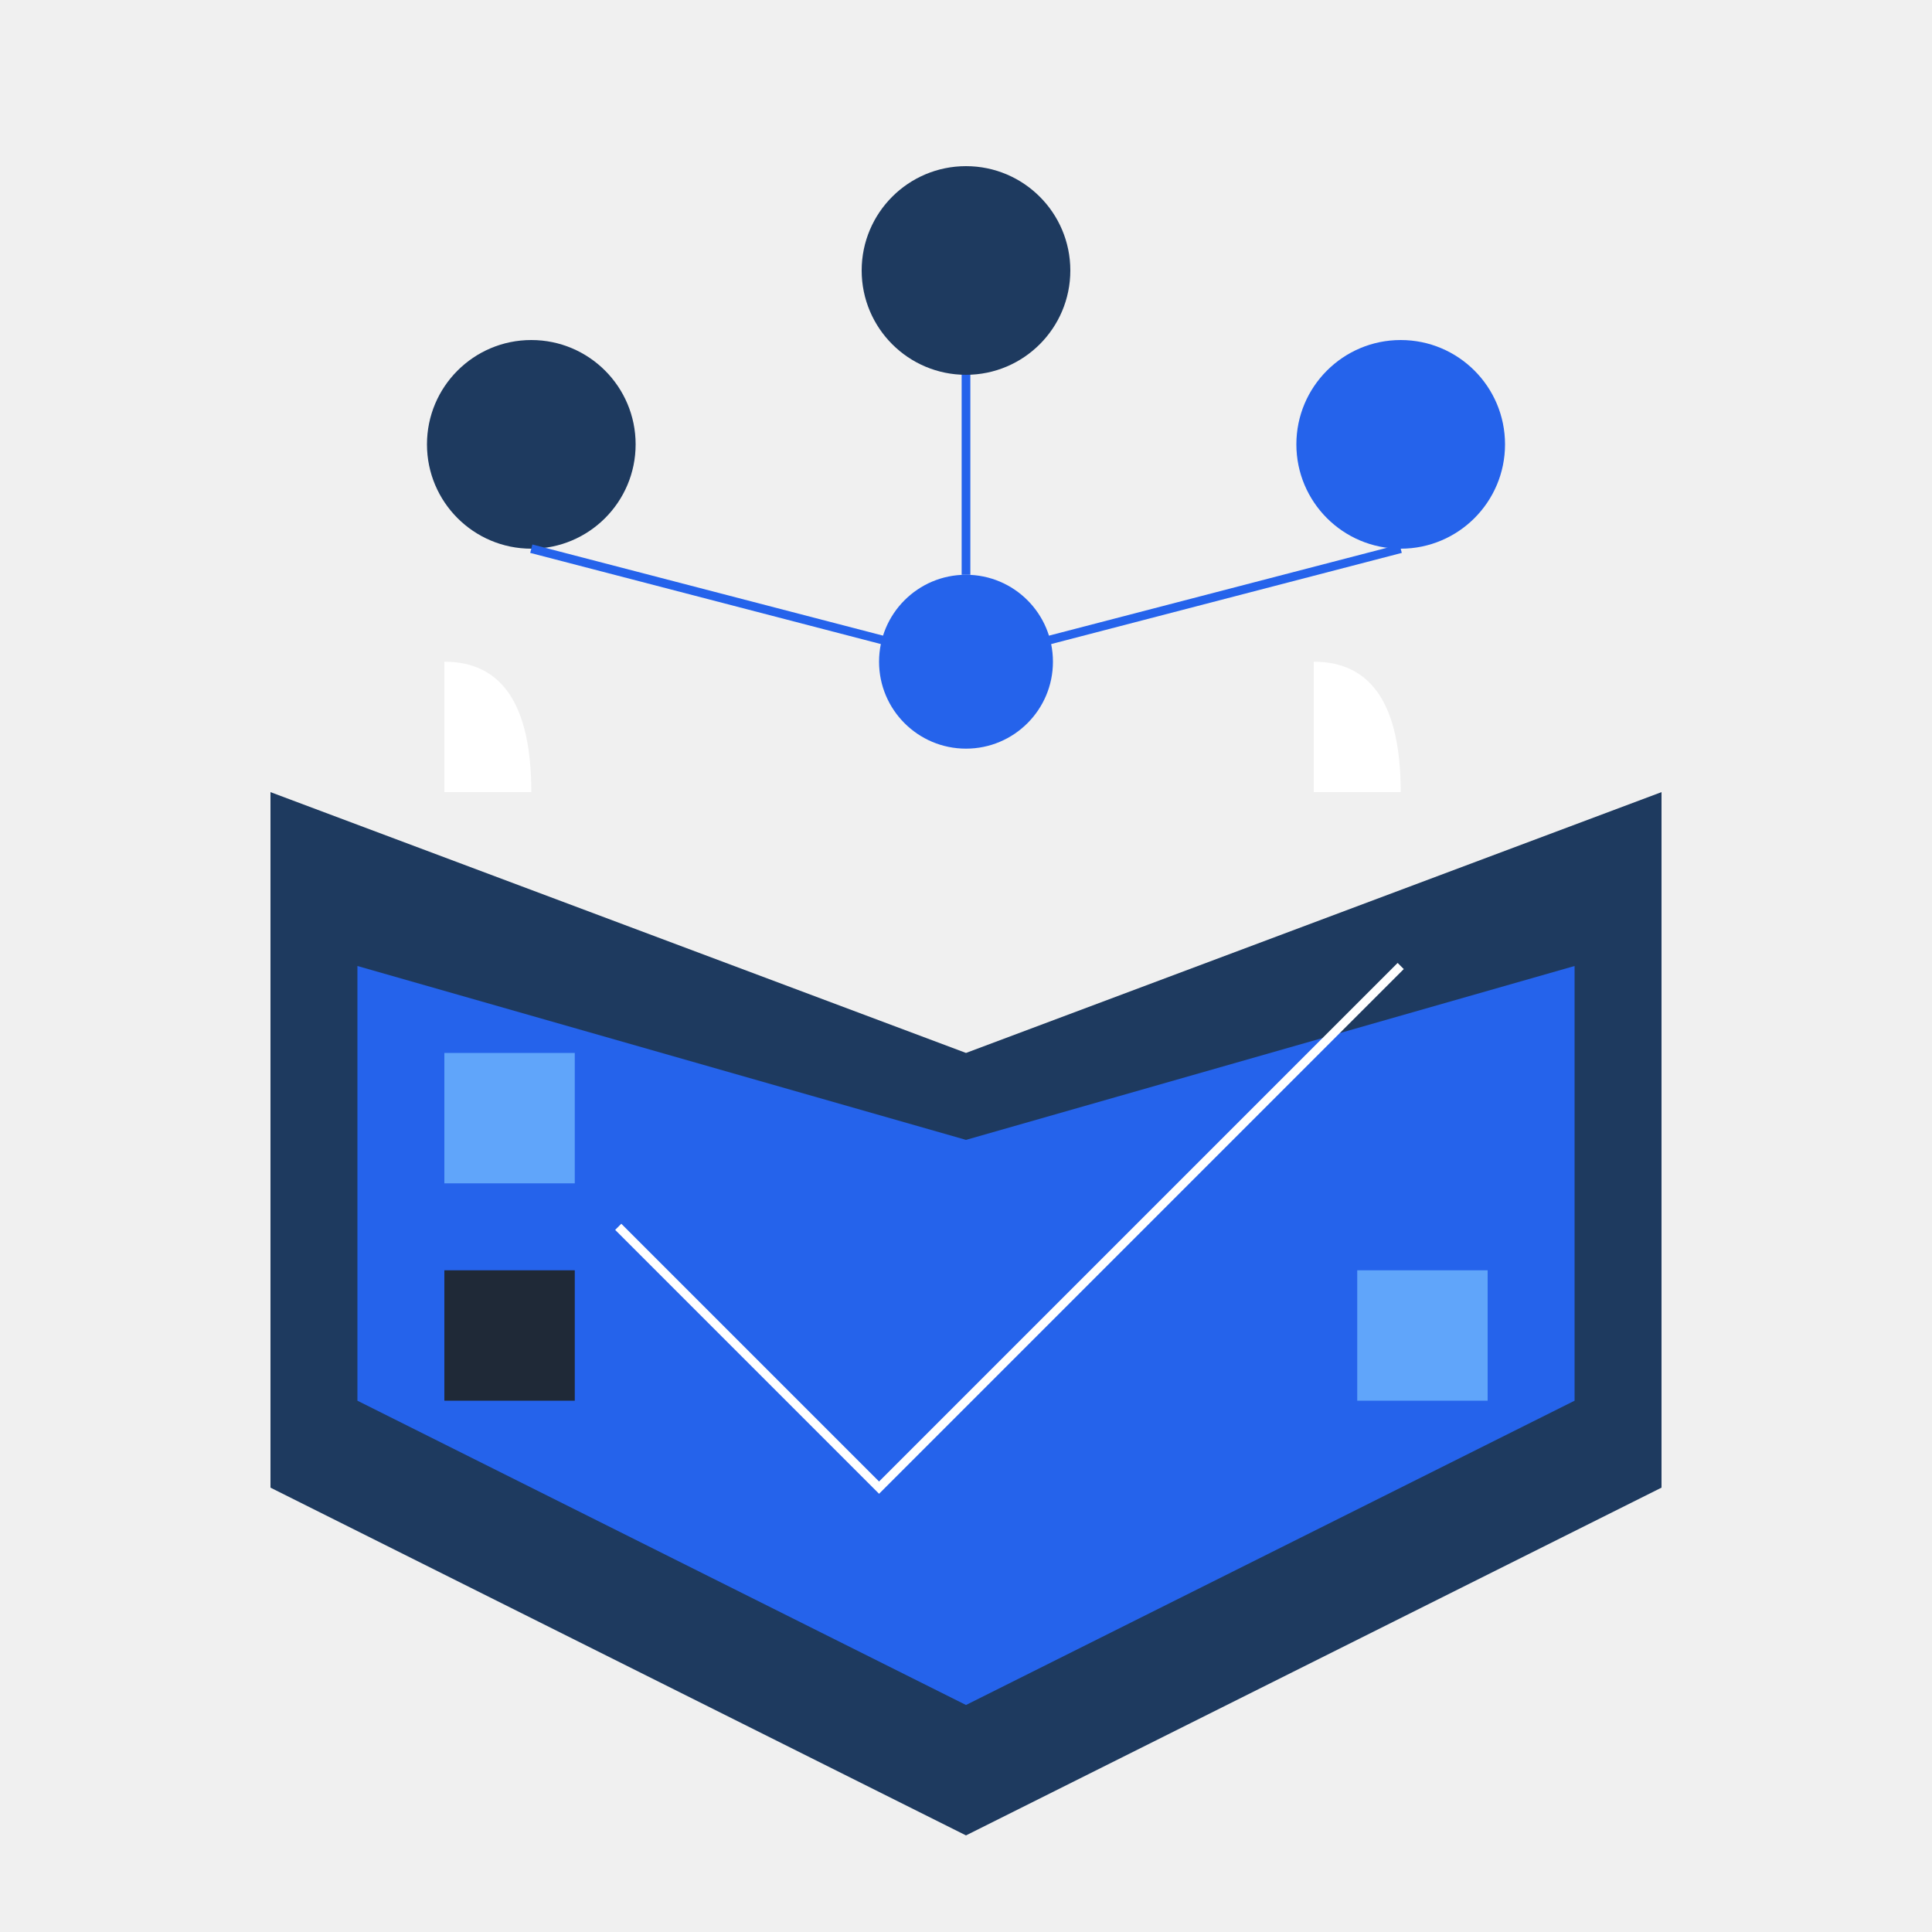
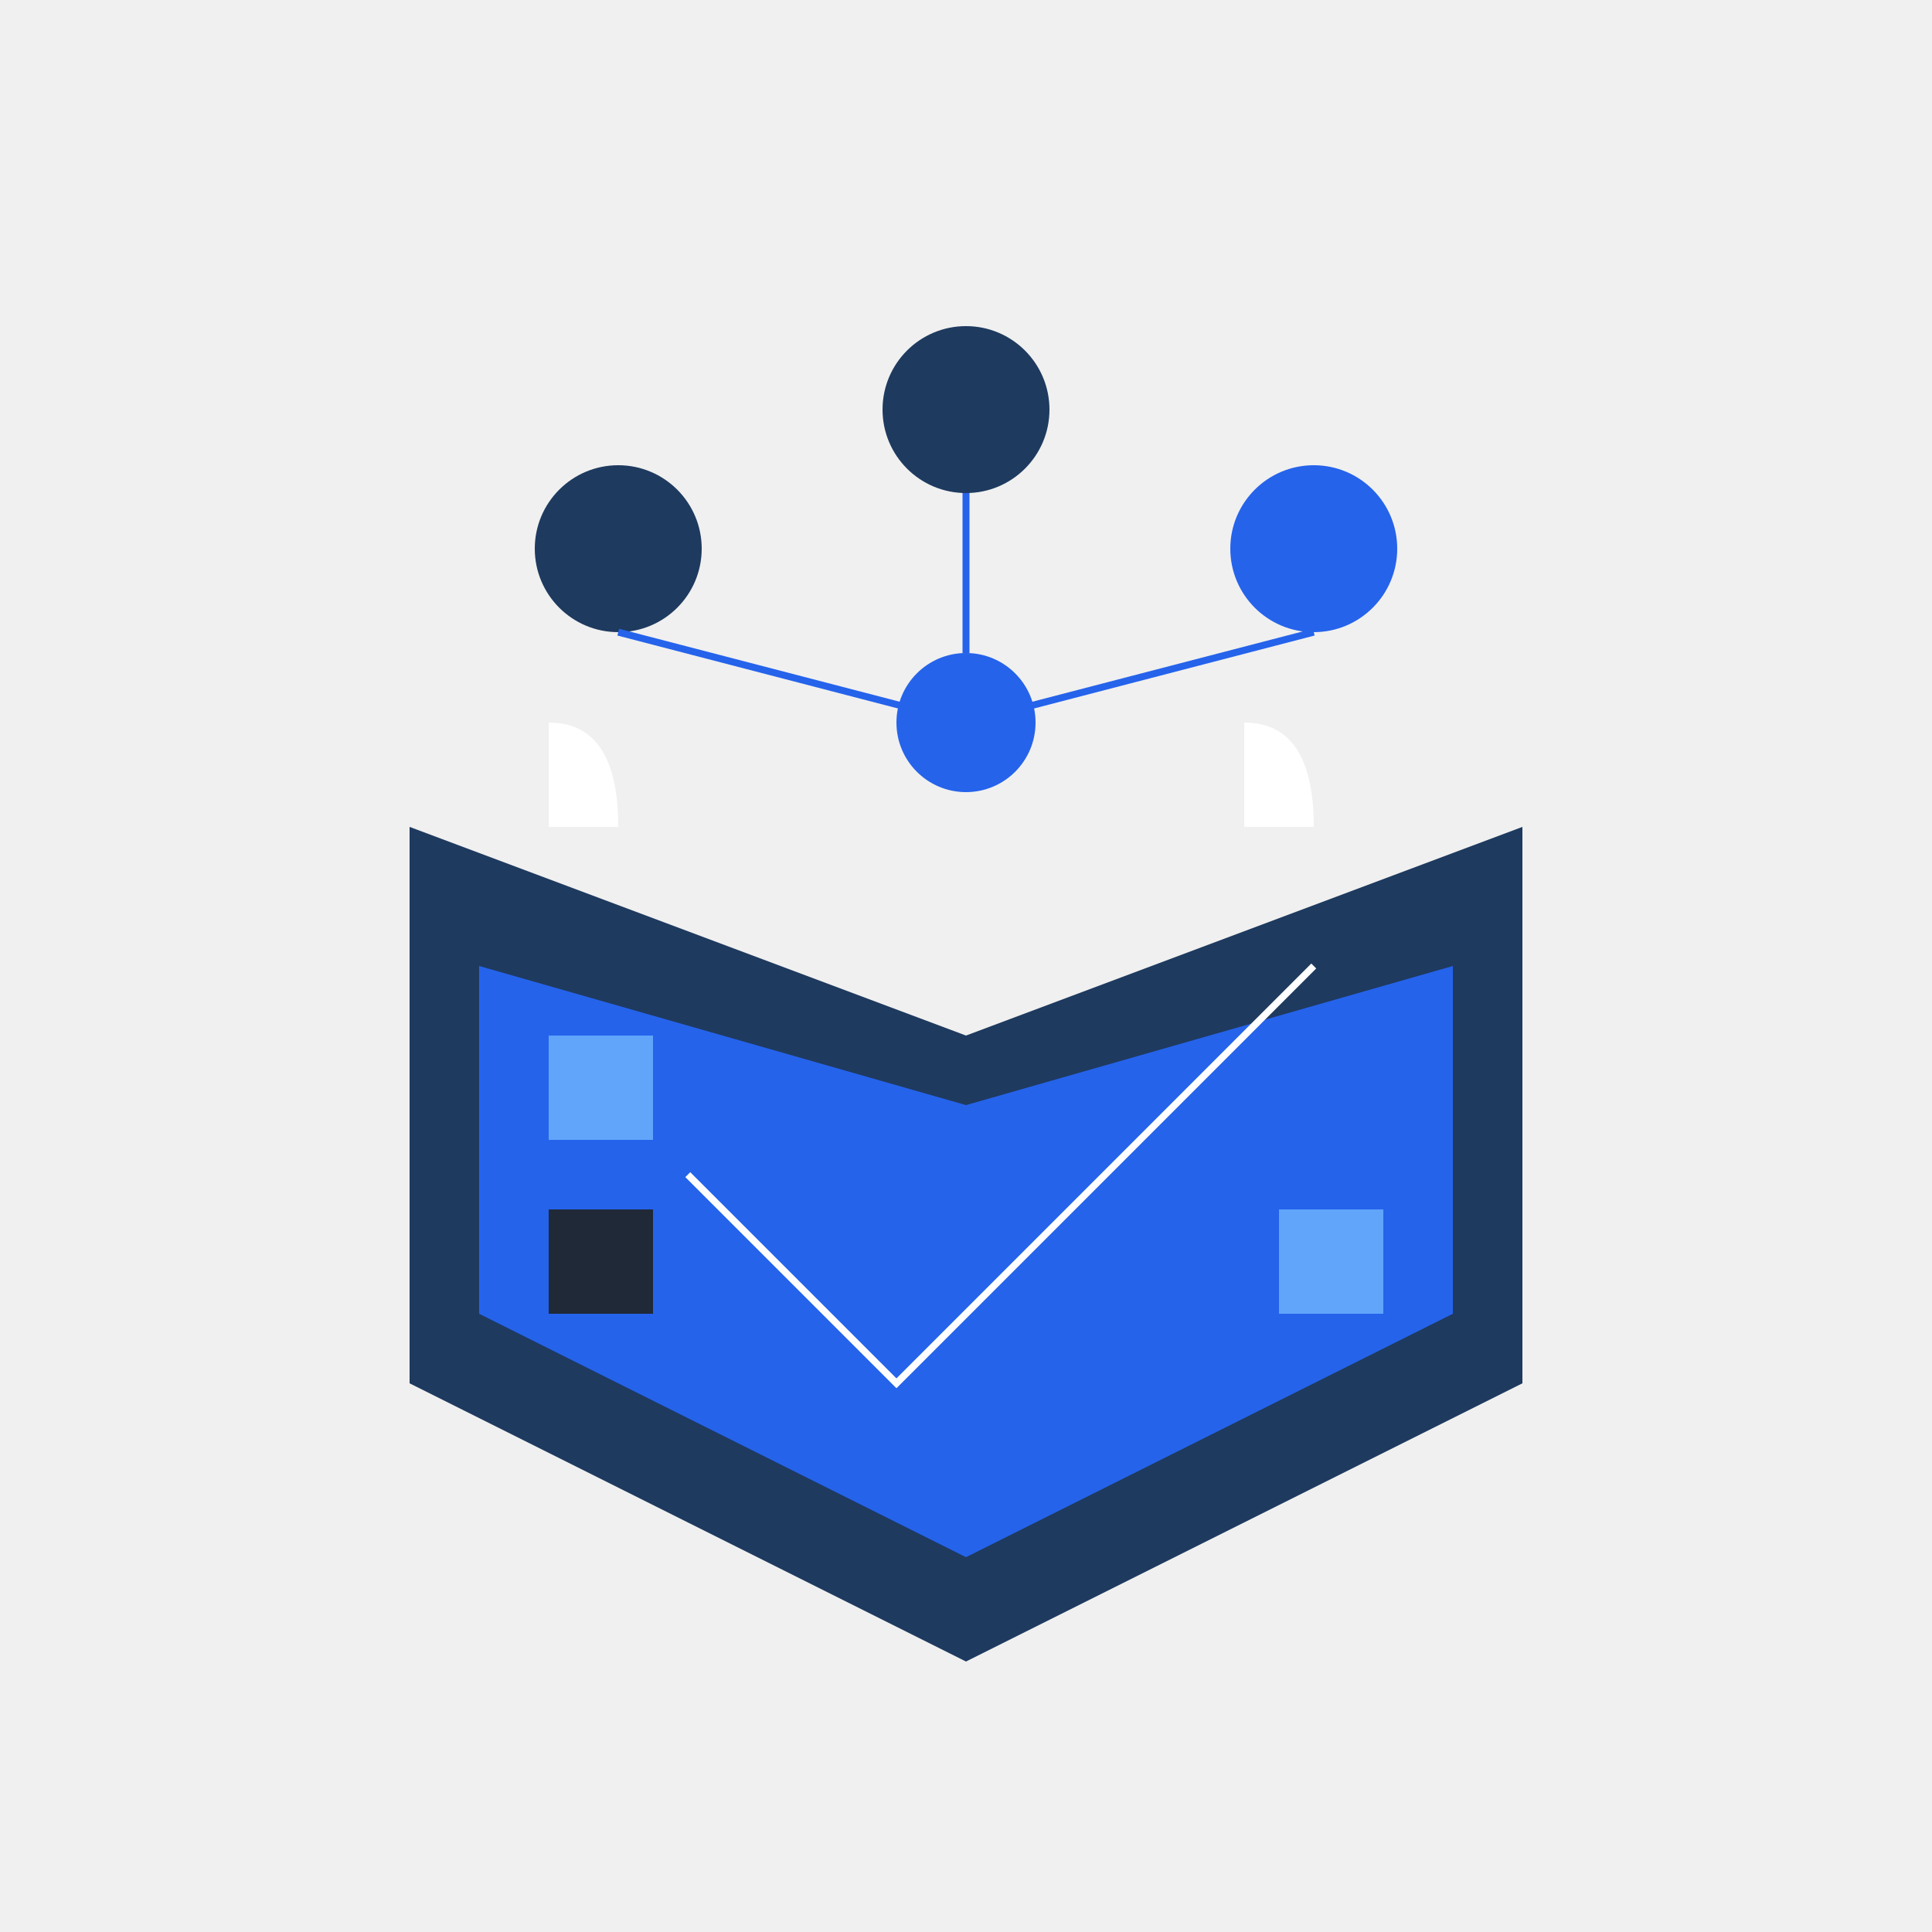
- <svg xmlns="http://www.w3.org/2000/svg" viewBox="0 0 200 200">
+ <svg xmlns="http://www.w3.org/2000/svg" viewBox="-25 -25 250 250">
  <g transform="translate(10, 10) scale(0.9)">
    <path d="M 20 80 L 100 110 L 180 80 L 180 160 Q 100 200 100 200 Q 100 200 20 160 Z" fill="#1E3A5F" />
    <path d="M 30 100 L 100 120 L 170 100 L 170 150 Q 100 185 100 185 Q 100 185 30 150 Z" fill="#2563EB" />
    <path d="M 60 130 L 90 160 L 150 100" fill="none" stroke="#FFFFFF" strokeWidth="15" strokeLinecap="round" strokeLinejoin="round" />
    <rect x="40" y="110" width="15" height="15" fill="#60A5FA" />
    <rect x="40" y="135" width="15" height="15" fill="#1F2937" />
    <rect x="145" y="135" width="15" height="15" fill="#60A5FA" />
    <circle cx="50" cy="40" r="12" fill="#1E3A5F" />
    <circle cx="100" cy="65" r="10" fill="#2563EB" />
    <circle cx="150" cy="40" r="12" fill="#2563EB" />
    <path d="M 50 52 L 100 65" fill="none" stroke="#2563EB" strokeWidth="4" />
    <path d="M 150 52 L 100 65" fill="none" stroke="#2563EB" strokeWidth="4" />
    <path d="M 100 20 L 100 55" fill="none" stroke="#2563EB" strokeWidth="4" />
    <circle cx="100" cy="20" r="12" fill="#1E3A5F" />
    <path d="M 40 80 L 40 65 Q 50 65 50 80 Z" fill="#FFFFFF" />
    <path d="M 140 80 L 140 65 Q 150 65 150 80 Z" fill="#FFFFFF" />
  </g>
</svg>
